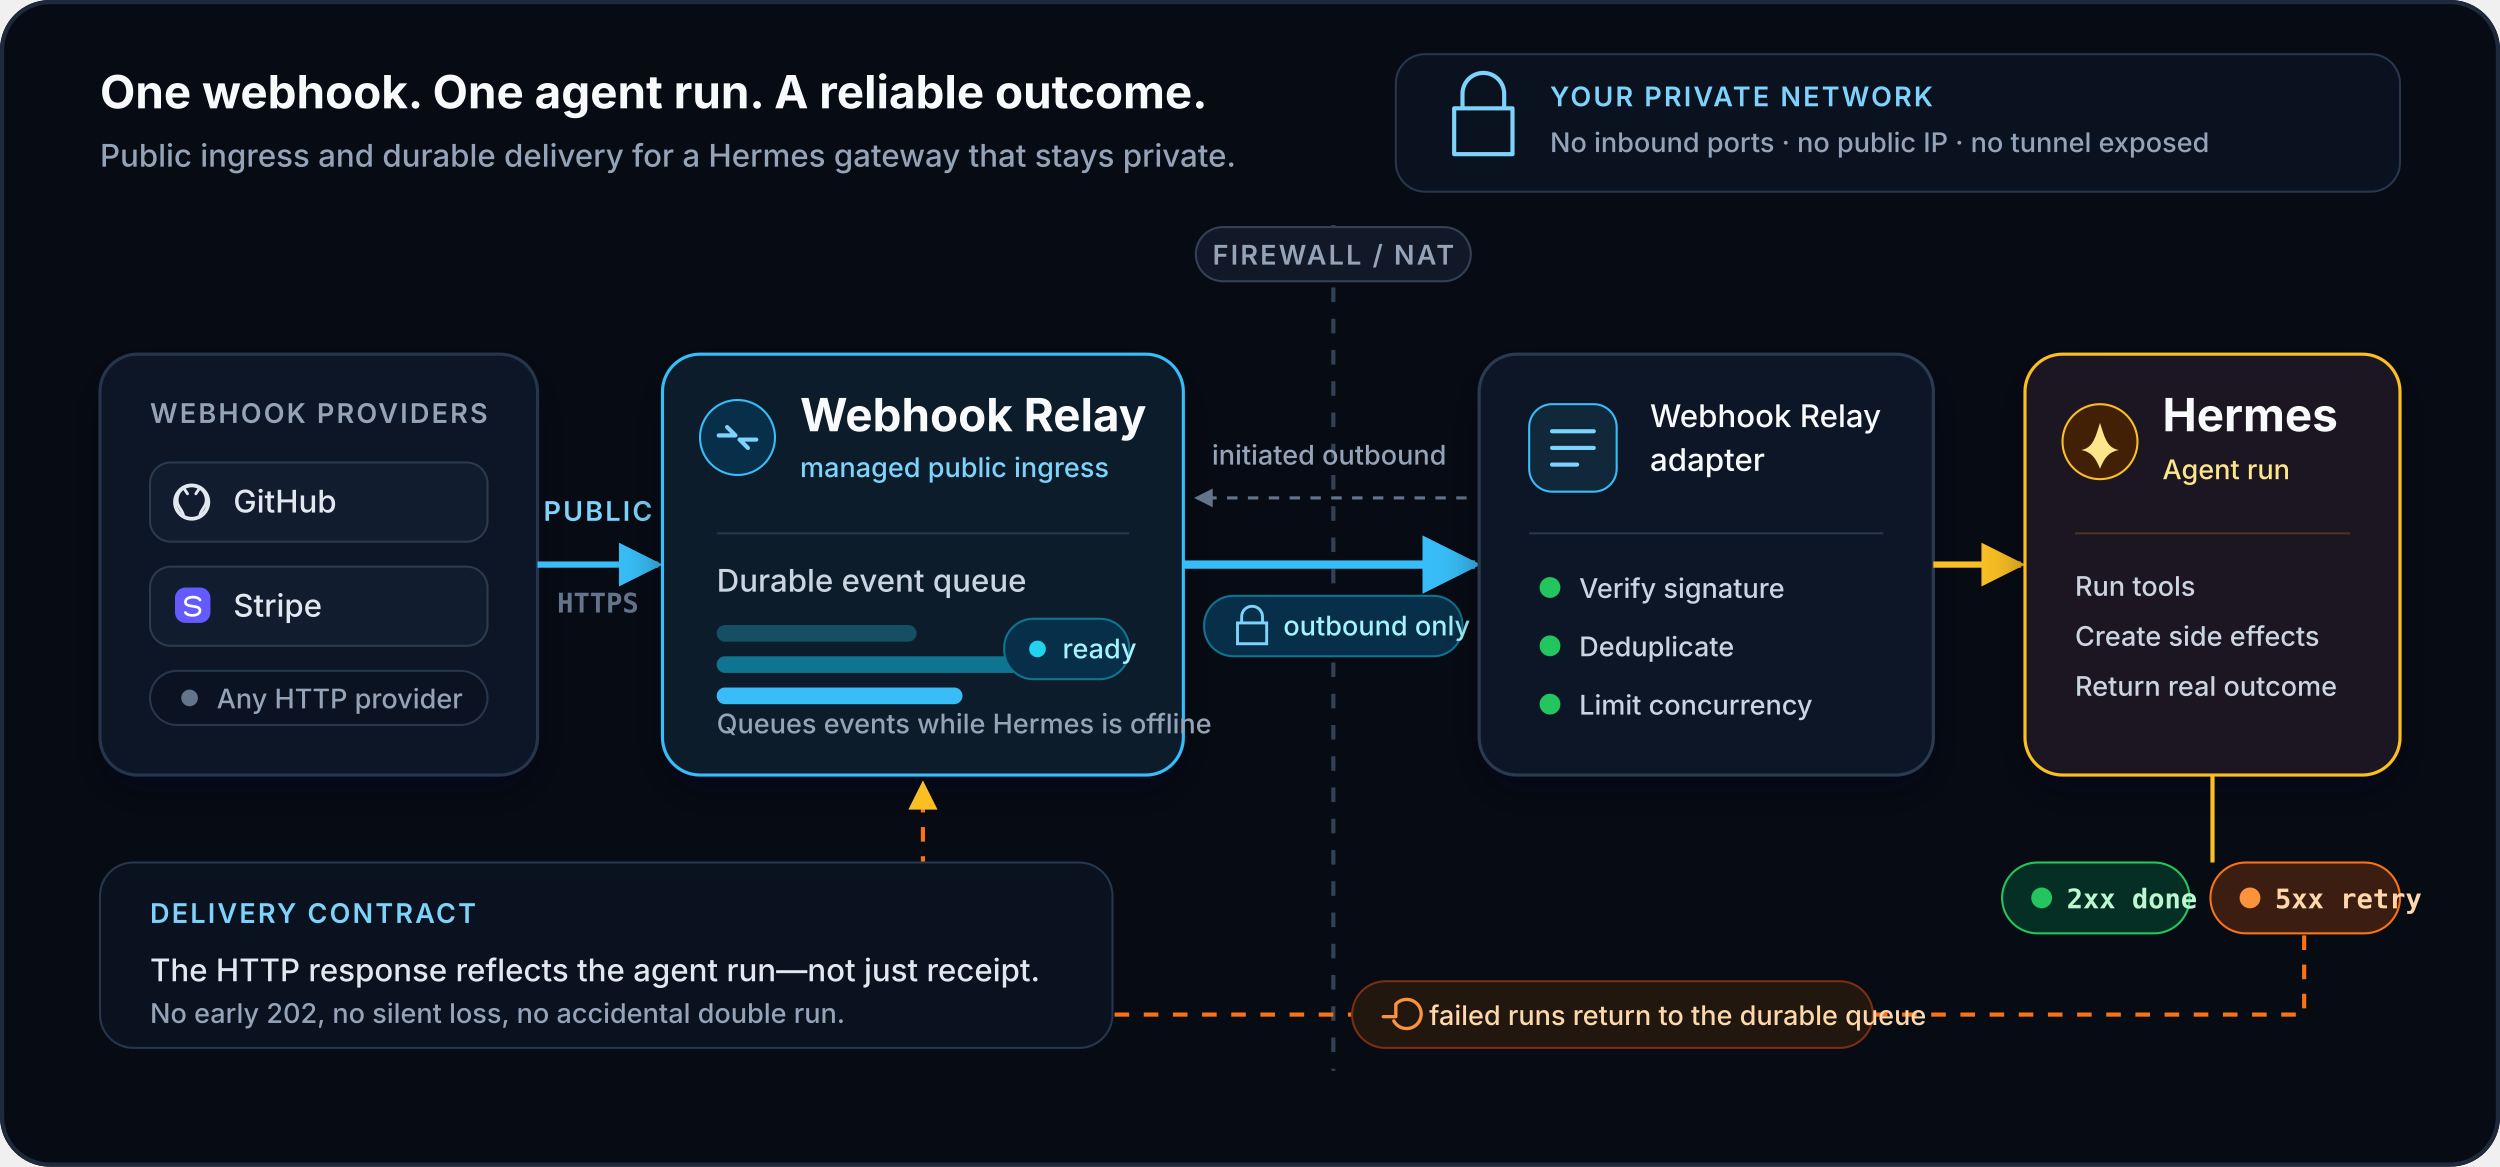
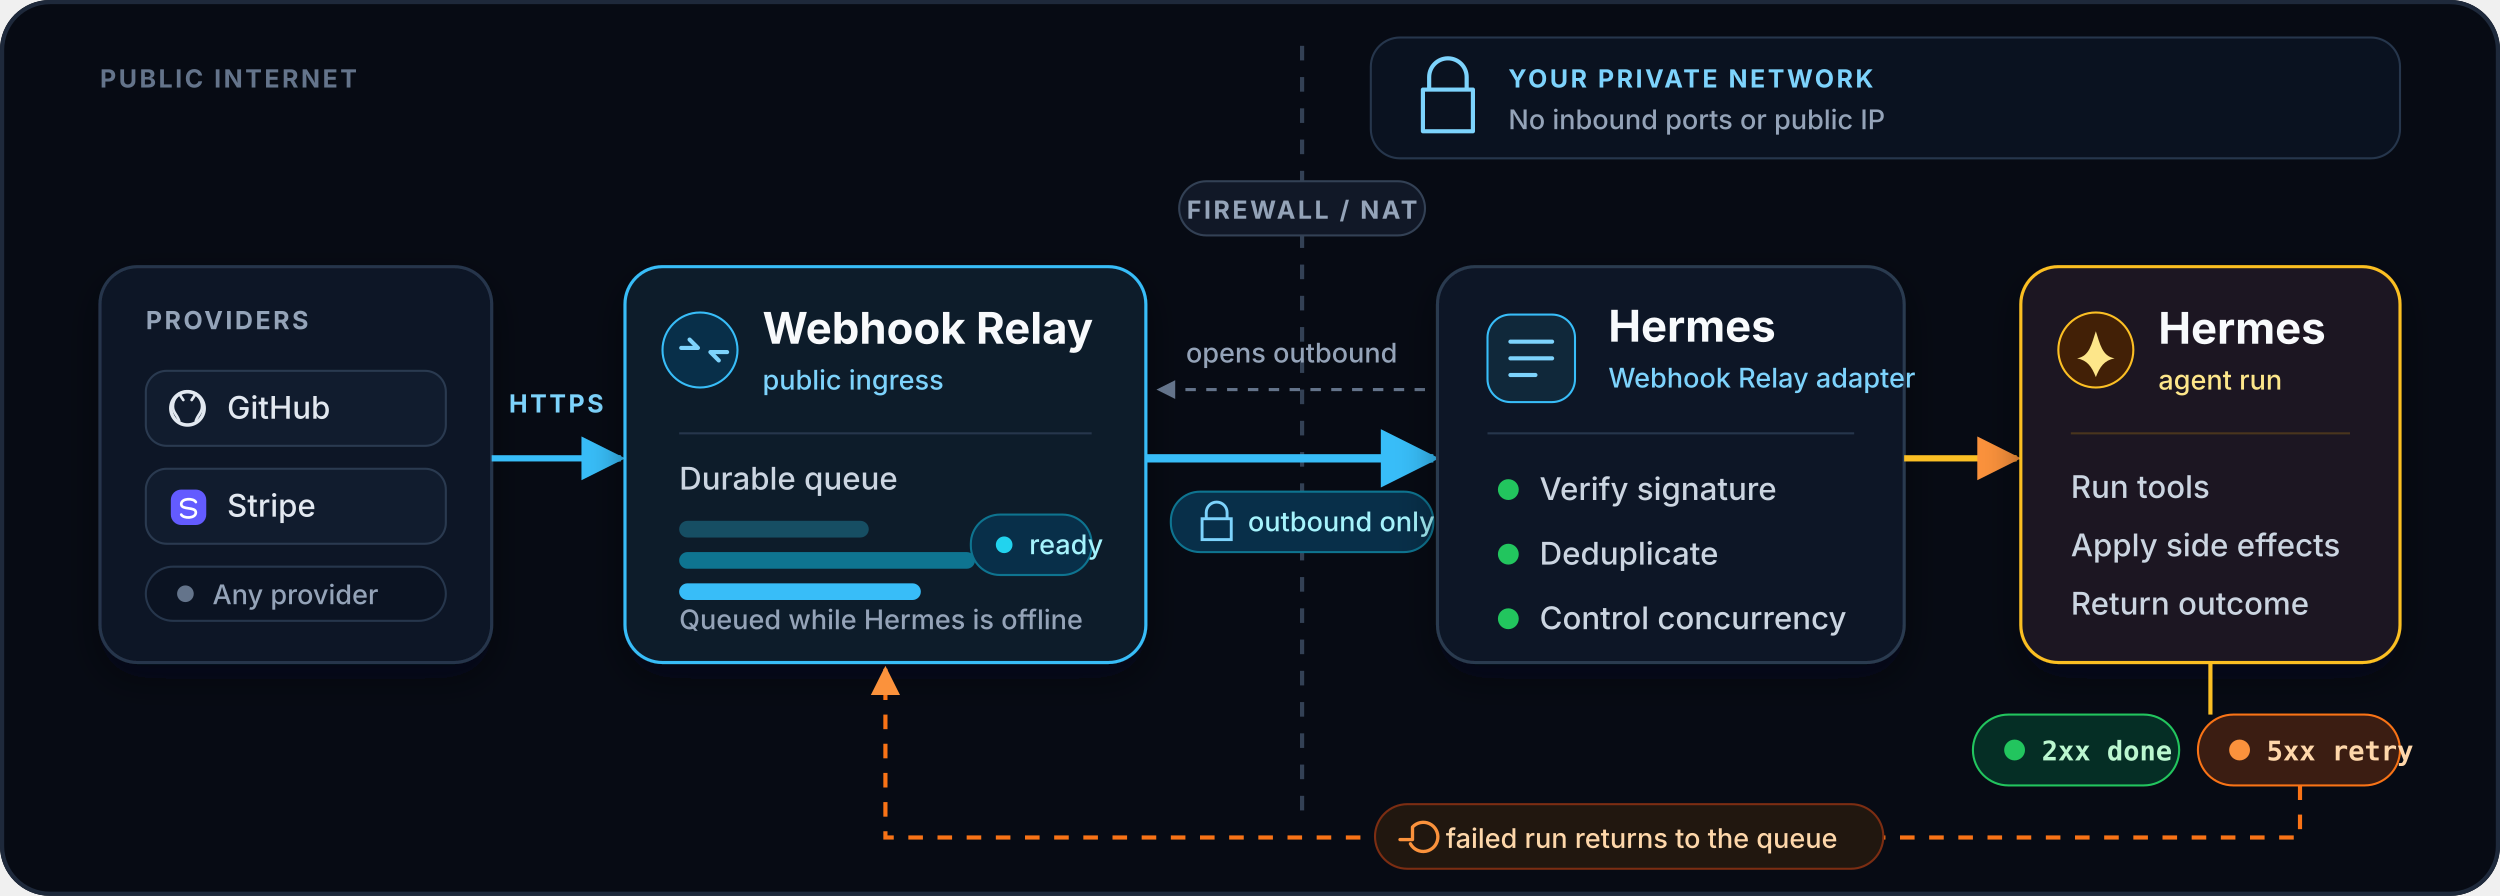
- <svg xmlns="http://www.w3.org/2000/svg" width="1200" height="560" viewBox="0 0 1200 560" role="img" aria-labelledby="title description">
+ <svg xmlns="http://www.w3.org/2000/svg" width="1200" height="430" viewBox="0 0 1200 430" role="img" aria-labelledby="title description">
  <defs>
-     <marker id="arrow-blue" viewBox="0 0 10 10" refX="9" refY="5" markerWidth="7" markerHeight="7" orient="auto-start-reverse">
-       <path d="M 0 0 L 10 5 L 0 10 z" fill="#38bdf8" />
+     <marker id="blue-arrow" viewBox="0 0 10 10" refX="9" refY="5" markerWidth="7" markerHeight="7" orient="auto-start-reverse">
+       <path d="M0 0 10 5 0 10Z" fill="#38bdf8" />
    </marker>
-     <marker id="arrow-muted" viewBox="0 0 10 10" refX="9" refY="5" markerWidth="6" markerHeight="6" orient="auto-start-reverse">
-       <path d="M 0 0 L 10 5 L 0 10 z" fill="#64748b" />
+     <marker id="muted-arrow" viewBox="0 0 10 10" refX="9" refY="5" markerWidth="6" markerHeight="6" orient="auto-start-reverse">
+       <path d="M0 0 10 5 0 10Z" fill="#64748b" />
    </marker>
-     <marker id="arrow-amber" viewBox="0 0 10 10" refX="9" refY="5" markerWidth="7" markerHeight="7" orient="auto-start-reverse">
-       <path d="M 0 0 L 10 5 L 0 10 z" fill="#fbbf24" />
+     <marker id="amber-arrow" viewBox="0 0 10 10" refX="9" refY="5" markerWidth="7" markerHeight="7" orient="auto-start-reverse">
+       <path d="M0 0 10 5 0 10Z" fill="#fb923c" />
    </marker>
    <filter id="shadow" x="-20%" y="-20%" width="140%" height="150%">
-       <feDropShadow dx="0" dy="8" stdDeviation="10" flood-color="#020617" flood-opacity="0.38" />
+       <feDropShadow dx="0" dy="7" stdDeviation="9" flood-color="#020617" flood-opacity="0.4" />
    </filter>
    <style>
-       .label { font: 600 13px ui-sans-serif, -apple-system, BlinkMacSystemFont, "Segoe UI", sans-serif; letter-spacing: .08em; }
-       .title { font: 700 22px ui-sans-serif, -apple-system, BlinkMacSystemFont, "Segoe UI", sans-serif; }
+       .eyebrow { font: 700 12px ui-sans-serif, -apple-system, BlinkMacSystemFont, "Segoe UI", sans-serif; letter-spacing: .1em; }
+       .heading { font: 700 21px ui-sans-serif, -apple-system, BlinkMacSystemFont, "Segoe UI", sans-serif; }
      .body { font: 500 15px ui-sans-serif, -apple-system, BlinkMacSystemFont, "Segoe UI", sans-serif; }
      .small { font: 500 13px ui-sans-serif, -apple-system, BlinkMacSystemFont, "Segoe UI", sans-serif; }
-       .mono { font: 600 13px ui-monospace, SFMono-Regular, Menlo, Consolas, monospace; }
+       .mono { font: 650 13px ui-monospace, SFMono-Regular, Menlo, Consolas, monospace; }
    </style>
  </defs>
-   <rect width="1200" height="560" rx="24" fill="#070b14" />
-   <rect x="1" y="1" width="1198" height="558" rx="23" fill="none" stroke="#1e293b" stroke-width="2" />
-   <text x="48" y="52" fill="#f8fafc" class="title">One webhook. One agent run. A reliable outcome.</text>
-   <text x="48" y="80" fill="#94a3b8" class="body">Public ingress and durable delivery for a Hermes gateway that stays private.</text>
-   <rect x="670" y="26" width="482" height="66" rx="14" fill="#0a1220" stroke="#26364c" />
-   <path d="M 702 52 v-7 a10 10 0 0 1 20 0 v7 M 698 52 h28 v22 h-28 z" fill="none" stroke="#7dd3fc" stroke-width="2" stroke-linecap="round" stroke-linejoin="round" />
-   <text x="744" y="51" fill="#7dd3fc" class="label">YOUR PRIVATE NETWORK</text>
-   <text x="744" y="73" fill="#94a3b8" class="small">No inbound ports · no public IP · no tunnel exposed</text>
-   <line x1="640" y1="108" x2="640" y2="514" stroke="#334155" stroke-width="2" stroke-dasharray="7 8" />
-   <rect x="574" y="109" width="132" height="26" rx="13" fill="#111827" stroke="#334155" />
-   <text x="640" y="127" text-anchor="middle" fill="#94a3b8" class="label">FIREWALL / NAT</text>
+   <rect width="1200" height="430" rx="24" fill="#070b14" />
+   <rect x="1" y="1" width="1198" height="428" rx="23" fill="none" stroke="#1e293b" stroke-width="2" />
+   <text x="48" y="42" fill="#64748b" class="eyebrow">PUBLIC INTERNET</text>
+   <rect x="658" y="18" width="494" height="58" rx="14" fill="#0a1220" stroke="#26364c" />
+   <path d="M686 43v-6a9 9 0 0 1 18 0v6m-21 0h24v20h-24z" fill="none" stroke="#7dd3fc" stroke-width="2" stroke-linecap="round" stroke-linejoin="round" />
+   <text x="724" y="42" fill="#7dd3fc" class="eyebrow">YOUR PRIVATE NETWORK</text>
+   <text x="724" y="62" fill="#94a3b8" class="small">No inbound ports or public IP</text>
+   <line x1="625" y1="22" x2="625" y2="392" stroke="#334155" stroke-width="2" stroke-dasharray="7 8" />
+   <rect x="566" y="87" width="118" height="26" rx="13" fill="#111827" stroke="#334155" />
+   <text x="625" y="105" text-anchor="middle" fill="#94a3b8" class="eyebrow">FIREWALL / NAT</text>
  <g filter="url(#shadow)">
-     <rect x="48" y="170" width="210" height="202" rx="18" fill="#0e1626" stroke="#26364c" stroke-width="1.5" />
+     <rect x="48" y="128" width="188" height="190" rx="18" fill="#0e1626" stroke="#26364c" stroke-width="1.5" />
  </g>
-   <text x="72" y="203" fill="#94a3b8" class="label">WEBHOOK PROVIDERS</text>
-   <rect x="72" y="222" width="162" height="38" rx="10" fill="#111c2e" stroke="#2a3a50" />
-   <circle cx="92" cy="241" r="8" fill="none" stroke="#e2e8f0" stroke-width="1.8" />
-   <path d="M 88 247 c-1-3-3-4-3-7 a7 7 0 0 1 14 0 c0 3-2 4-3 7 M 88 234 l2 3 M 96 234 l-2 3" fill="none" stroke="#e2e8f0" stroke-width="1.4" stroke-linecap="round" />
-   <text x="112" y="246" fill="#e2e8f0" class="body">GitHub</text>
-   <rect x="72" y="272" width="162" height="38" rx="10" fill="#111c2e" stroke="#2a3a50" />
-   <rect x="84" y="282" width="17" height="17" rx="5" fill="#635bff" />
-   <path d="M 89 294 c1 2 7 2 7-1 c0-3-7-1-7-4 c0-3 6-3 7-1" fill="none" stroke="#fff" stroke-width="1.3" stroke-linecap="round" />
-   <text x="112" y="296" fill="#e2e8f0" class="body">Stripe</text>
-   <rect x="72" y="322" width="162" height="26" rx="13" fill="#0b1322" stroke="#26364c" />
-   <circle cx="91" cy="335" r="4" fill="#64748b" />
-   <text x="104" y="340" fill="#94a3b8" class="small">Any HTTP provider</text>
-   <path d="M 258 271 H 316" fill="none" stroke="#38bdf8" stroke-width="3" marker-end="url(#arrow-blue)" />
-   <text x="287" y="250" text-anchor="middle" fill="#7dd3fc" class="label">PUBLIC</text>
-   <text x="287" y="294" text-anchor="middle" fill="#64748b" class="mono">HTTPS</text>
+   <text x="70" y="158" fill="#94a3b8" class="eyebrow">PROVIDERS</text>
+   <rect x="70" y="178" width="144" height="36" rx="10" fill="#111c2e" stroke="#2a3a50" />
+   <circle cx="90" cy="196" r="8" fill="none" stroke="#e2e8f0" stroke-width="1.7" />
+   <path d="M86 202c-1-3-3-4-3-7a7 7 0 0 1 14 0c0 3-2 4-3 7m-8-13 2 3m6-3-2 3" fill="none" stroke="#e2e8f0" stroke-width="1.3" stroke-linecap="round" />
+   <text x="109" y="201" fill="#e2e8f0" class="body">GitHub</text>
+   <rect x="70" y="225" width="144" height="36" rx="10" fill="#111c2e" stroke="#2a3a50" />
+   <rect x="82" y="235" width="17" height="17" rx="5" fill="#635bff" />
+   <path d="M87 247c1 2 7 2 7-1 0-3-7-1-7-4 0-3 6-3 7-1" fill="none" stroke="#fff" stroke-width="1.3" stroke-linecap="round" />
+   <text x="109" y="248" fill="#e2e8f0" class="body">Stripe</text>
+   <rect x="70" y="272" width="144" height="26" rx="13" fill="#0b1322" stroke="#26364c" />
+   <circle cx="89" cy="285" r="4" fill="#64748b" />
+   <text x="102" y="290" fill="#94a3b8" class="small">Any provider</text>
+   <path d="M236 220h62" fill="none" stroke="#38bdf8" stroke-width="3" marker-end="url(#blue-arrow)" />
+   <text x="267" y="198" text-anchor="middle" fill="#7dd3fc" class="eyebrow">HTTPS</text>
  <g filter="url(#shadow)">
-     <rect x="318" y="170" width="250" height="202" rx="18" fill="#0d1b2a" stroke="#38bdf8" stroke-width="1.5" />
+     <rect x="300" y="128" width="250" height="190" rx="18" fill="#0d1b2a" stroke="#38bdf8" stroke-width="1.5" />
  </g>
-   <circle cx="354" cy="210" r="18" fill="#082f49" stroke="#38bdf8" />
-   <path d="M 345 209 h8 l-4-4 M 363 211 h-8 l4 4" fill="none" stroke="#7dd3fc" stroke-width="2" stroke-linecap="round" stroke-linejoin="round" />
-   <text x="384" y="207" fill="#f8fafc" class="title">Webhook Relay</text>
-   <text x="384" y="229" fill="#7dd3fc" class="small">managed public ingress</text>
-   <line x1="344" y1="256" x2="542" y2="256" stroke="#26364c" />
-   <text x="344" y="284" fill="#cbd5e1" class="body">Durable event queue</text>
-   <g transform="translate(344 300)">
-     <rect x="0" y="0" width="96" height="8" rx="4" fill="#164e63" />
-     <rect x="0" y="15" width="146" height="8" rx="4" fill="#0e7490" />
-     <rect x="0" y="30" width="118" height="8" rx="4" fill="#38bdf8" />
+   <circle cx="336" cy="168" r="18" fill="#082f49" stroke="#38bdf8" />
+   <path d="M327 167h8l-4-4m18 6h-8l4 4" fill="none" stroke="#7dd3fc" stroke-width="2" stroke-linecap="round" stroke-linejoin="round" />
+   <text x="366" y="165" fill="#f8fafc" class="heading">Webhook Relay</text>
+   <text x="366" y="187" fill="#7dd3fc" class="small">public ingress</text>
+   <line x1="326" y1="208" x2="524" y2="208" stroke="#26364c" />
+   <text x="326" y="235" fill="#cbd5e1" class="body">Durable queue</text>
+   <g transform="translate(326 250)">
+     <rect width="91" height="8" rx="4" fill="#164e63" />
+     <rect y="15" width="142" height="8" rx="4" fill="#0e7490" />
+     <rect y="30" width="116" height="8" rx="4" fill="#38bdf8" />
  </g>
-   <rect x="482" y="297" width="60" height="29" rx="14" fill="#082f49" stroke="#0e7490" />
-   <circle cx="498" cy="311.5" r="4" fill="#22d3ee" />
-   <text x="510" y="316" fill="#a5f3fc" class="small">ready</text>
-   <text x="344" y="352" fill="#94a3b8" class="small">Queues events while Hermes is offline</text>
-   <path d="M 568 271 H 708" fill="none" stroke="#38bdf8" stroke-width="4" marker-end="url(#arrow-blue)" />
-   <path d="M 704 239 H 574" fill="none" stroke="#64748b" stroke-width="1.5" stroke-dasharray="5 5" marker-end="url(#arrow-muted)" />
-   <text x="638" y="223" text-anchor="middle" fill="#94a3b8" class="small">initiated outbound</text>
-   <rect x="578" y="286" width="124" height="29" rx="14" fill="#082f49" stroke="#0e7490" />
-   <path d="M 596 299 v-3 a5 5 0 0 1 10 0 v3 M 594 299 h14 v10 h-14 z" fill="none" stroke="#7dd3fc" stroke-width="1.4" />
-   <text x="616" y="305" fill="#a5f3fc" class="small">outbound only</text>
+   <rect x="466" y="247" width="58" height="29" rx="14" fill="#082f49" stroke="#0e7490" />
+   <circle cx="482" cy="261.5" r="4" fill="#22d3ee" />
+   <text x="494" y="266" fill="#a5f3fc" class="small">ready</text>
+   <text x="326" y="302" fill="#94a3b8" class="small">Queued while Hermes is offline</text>
+   <path d="M550 220h138" fill="none" stroke="#38bdf8" stroke-width="4" marker-end="url(#blue-arrow)" />
+   <path d="M684 187H556" fill="none" stroke="#64748b" stroke-width="1.5" stroke-dasharray="5 5" marker-end="url(#muted-arrow)" />
+   <text x="620" y="174" text-anchor="middle" fill="#94a3b8" class="small">opens outbound</text>
+   <rect x="562" y="236" width="126" height="29" rx="14" fill="#082f49" stroke="#0e7490" />
+   <path d="M579 249v-3a5 5 0 0 1 10 0v3m-12 0h14v10h-14z" fill="none" stroke="#7dd3fc" stroke-width="1.4" />
+   <text x="599" y="255" fill="#a5f3fc" class="small">outbound only</text>
  <g filter="url(#shadow)">
-     <rect x="710" y="170" width="218" height="202" rx="18" fill="#0e1626" stroke="#2a3a50" stroke-width="1.5" />
+     <rect x="690" y="128" width="224" height="190" rx="18" fill="#0e1626" stroke="#2a3a50" stroke-width="1.5" />
  </g>
-   <rect x="734" y="194" width="42" height="42" rx="11" fill="#10283a" stroke="#38bdf8" />
-   <path d="M 745 207 h20 M 745 215 h20 M 745 223 h12" stroke="#7dd3fc" stroke-width="2" stroke-linecap="round" />
-   <text x="792" y="205" fill="#f8fafc" class="body">Webhook Relay</text>
-   <text x="792" y="226" fill="#f8fafc" class="body">adapter</text>
-   <line x1="734" y1="256" x2="904" y2="256" stroke="#26364c" />
-   <g>
-     <circle cx="744" cy="282" r="5" fill="#22c55e" />
-     <text x="758" y="287" fill="#cbd5e1" class="small">Verify signature</text>
-     <circle cx="744" cy="310" r="5" fill="#22c55e" />
-     <text x="758" y="315" fill="#cbd5e1" class="small">Deduplicate</text>
-     <circle cx="744" cy="338" r="5" fill="#22c55e" />
-     <text x="758" y="343" fill="#cbd5e1" class="small">Limit concurrency</text>
+   <rect x="714" y="151" width="42" height="42" rx="11" fill="#10283a" stroke="#38bdf8" />
+   <path d="M725 164h20m-20 8h20m-20 8h12" stroke="#7dd3fc" stroke-width="2" stroke-linecap="round" />
+   <text x="772" y="164" fill="#f8fafc" class="heading">Hermes</text>
+   <text x="772" y="186" fill="#7dd3fc" class="small">Webhook Relay adapter</text>
+   <line x1="714" y1="208" x2="890" y2="208" stroke="#26364c" />
+   <circle cx="724" cy="235" r="5" fill="#22c55e" />
+   <text x="739" y="240" fill="#cbd5e1" class="body">Verify signature</text>
+   <circle cx="724" cy="266" r="5" fill="#22c55e" />
+   <text x="739" y="271" fill="#cbd5e1" class="body">Deduplicate</text>
+   <circle cx="724" cy="297" r="5" fill="#22c55e" />
+   <text x="739" y="302" fill="#cbd5e1" class="body">Control concurrency</text>
+   <path d="M914 220h54" fill="none" stroke="#fbbf24" stroke-width="3" marker-end="url(#amber-arrow)" />
+   <g filter="url(#shadow)">
+     <rect x="970" y="128" width="182" height="190" rx="18" fill="#1d1720" stroke="#fbbf24" stroke-width="1.5" />
  </g>
-   <path d="M 928 271 H 970" fill="none" stroke="#fbbf24" stroke-width="3" marker-end="url(#arrow-amber)" />
-   <g filter="url(#shadow)">
-     <rect x="972" y="170" width="180" height="202" rx="18" fill="#1d1720" stroke="#fbbf24" stroke-width="1.5" />
-   </g>
-   <circle cx="1008" cy="212" r="18" fill="#422006" stroke="#fbbf24" />
-   <path d="M 999 216 c6-1 7-7 9-13 c2 6 3 12 9 13 c-5 1-7 4-9 9 c-2-5-4-8-9-9 z" fill="#fde68a" />
-   <text x="1038" y="207" fill="#f8fafc" class="title">Hermes</text>
-   <text x="1038" y="230" fill="#fde68a" class="small">Agent run</text>
-   <line x1="996" y1="256" x2="1128" y2="256" stroke="#49351d" />
-   <text x="996" y="286" fill="#cbd5e1" class="small">Run tools</text>
-   <text x="996" y="310" fill="#cbd5e1" class="small">Create side effects</text>
-   <text x="996" y="334" fill="#cbd5e1" class="small">Return real outcome</text>
-   <path d="M 1062 372 V 414" fill="none" stroke="#fbbf24" stroke-width="2" />
-   <rect x="961" y="414" width="90" height="34" rx="17" fill="#052e25" stroke="#22c55e" />
-   <circle cx="980" cy="431" r="5" fill="#22c55e" />
-   <text x="992" y="436" fill="#bbf7d0" class="mono">2xx done</text>
-   <rect x="1061" y="414" width="91" height="34" rx="17" fill="#3b1d12" stroke="#f97316" />
-   <circle cx="1080" cy="431" r="5" fill="#fb923c" />
-   <text x="1092" y="436" fill="#fed7aa" class="mono">5xx retry</text>
-   <path d="M 1106 449 V 487 H 443 V 376" fill="none" stroke="#f97316" stroke-width="2" stroke-dasharray="7 7" marker-end="url(#arrow-amber)" />
-   <rect x="649" y="471" width="250" height="32" rx="16" fill="#21170f" stroke="#7c2d12" />
-   <path d="M 670 482 a7 7 0 1 1-1 8 M 670 482 v6 h-6" fill="none" stroke="#fb923c" stroke-width="1.6" stroke-linecap="round" stroke-linejoin="round" />
-   <text x="686" y="492" fill="#fed7aa" class="small">failed runs return to the durable queue</text>
-   <rect x="48" y="414" width="486" height="89" rx="16" fill="#0a1220" stroke="#26364c" />
-   <text x="72" y="443" fill="#7dd3fc" class="label">DELIVERY CONTRACT</text>
-   <text x="72" y="471" fill="#e2e8f0" class="body">The HTTP response reflects the agent run—not just receipt.</text>
-   <text x="72" y="491" fill="#94a3b8" class="small">No early 202, no silent loss, no accidental double run.</text>
+   <circle cx="1006" cy="168" r="18" fill="#422006" stroke="#fbbf24" />
+   <path d="M997 172c6-1 7-7 9-13 2 6 3 12 9 13-5 1-7 4-9 9-2-5-4-8-9-9Z" fill="#fde68a" />
+   <text x="1036" y="165" fill="#f8fafc" class="heading">Hermes</text>
+   <text x="1036" y="187" fill="#fde68a" class="small">agent run</text>
+   <line x1="994" y1="208" x2="1128" y2="208" stroke="#49351d" />
+   <text x="994" y="239" fill="#cbd5e1" class="body">Run tools</text>
+   <text x="994" y="267" fill="#cbd5e1" class="body">Apply side effects</text>
+   <text x="994" y="295" fill="#cbd5e1" class="body">Return outcome</text>
+   <path d="M1061 318v25" fill="none" stroke="#fbbf24" stroke-width="2" />
+   <rect x="947" y="343" width="99" height="34" rx="17" fill="#052e25" stroke="#22c55e" />
+   <circle cx="967" cy="360" r="5" fill="#22c55e" />
+   <text x="980" y="365" fill="#bbf7d0" class="mono">2xx done</text>
+   <rect x="1055" y="343" width="97" height="34" rx="17" fill="#3b1d12" stroke="#f97316" />
+   <circle cx="1075" cy="360" r="5" fill="#fb923c" />
+   <text x="1088" y="365" fill="#fed7aa" class="mono">5xx retry</text>
+   <path d="M1104 377v25H425v-81" fill="none" stroke="#f97316" stroke-width="2" stroke-dasharray="7 7" marker-end="url(#amber-arrow)" />
+   <rect x="660" y="386" width="244" height="31" rx="15.5" fill="#21170f" stroke="#7c2d12" />
+   <path d="M678 397a7 7 0 1 1-1 8m1-8v6h-6" fill="none" stroke="#fb923c" stroke-width="1.6" stroke-linecap="round" stroke-linejoin="round" />
+   <text x="694" y="407" fill="#fed7aa" class="small">failed run returns to the queue</text>
</svg>
